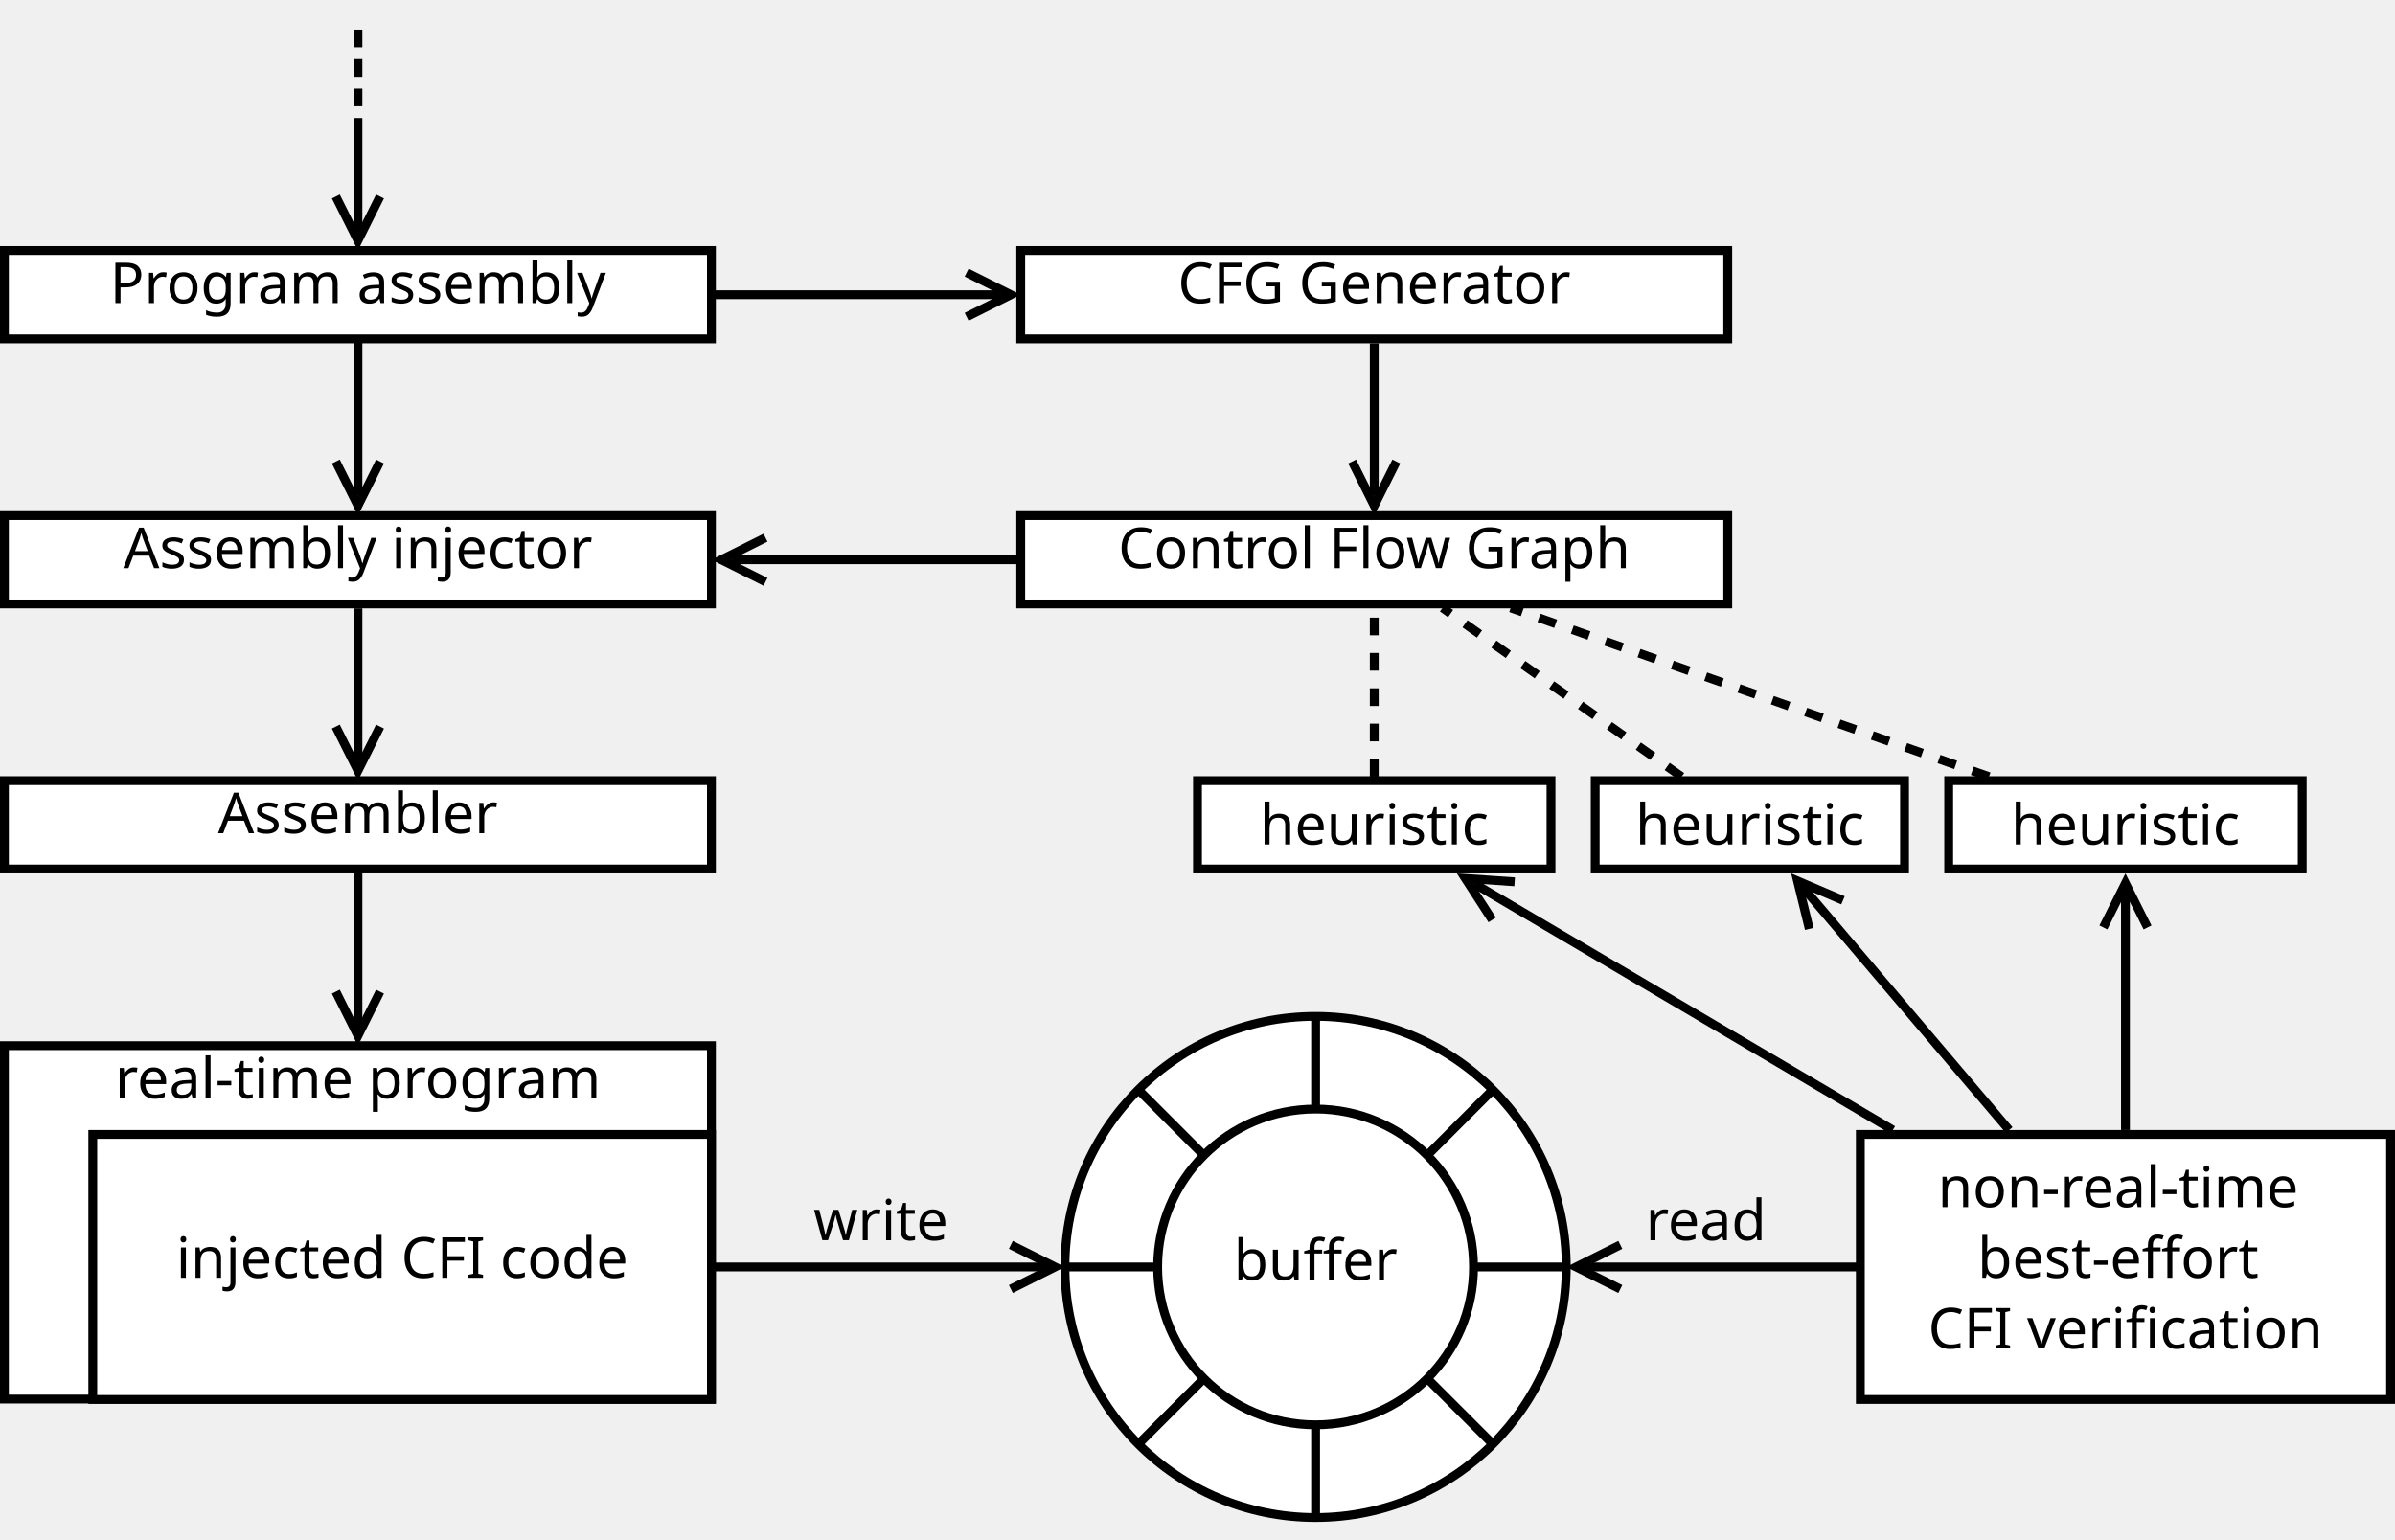
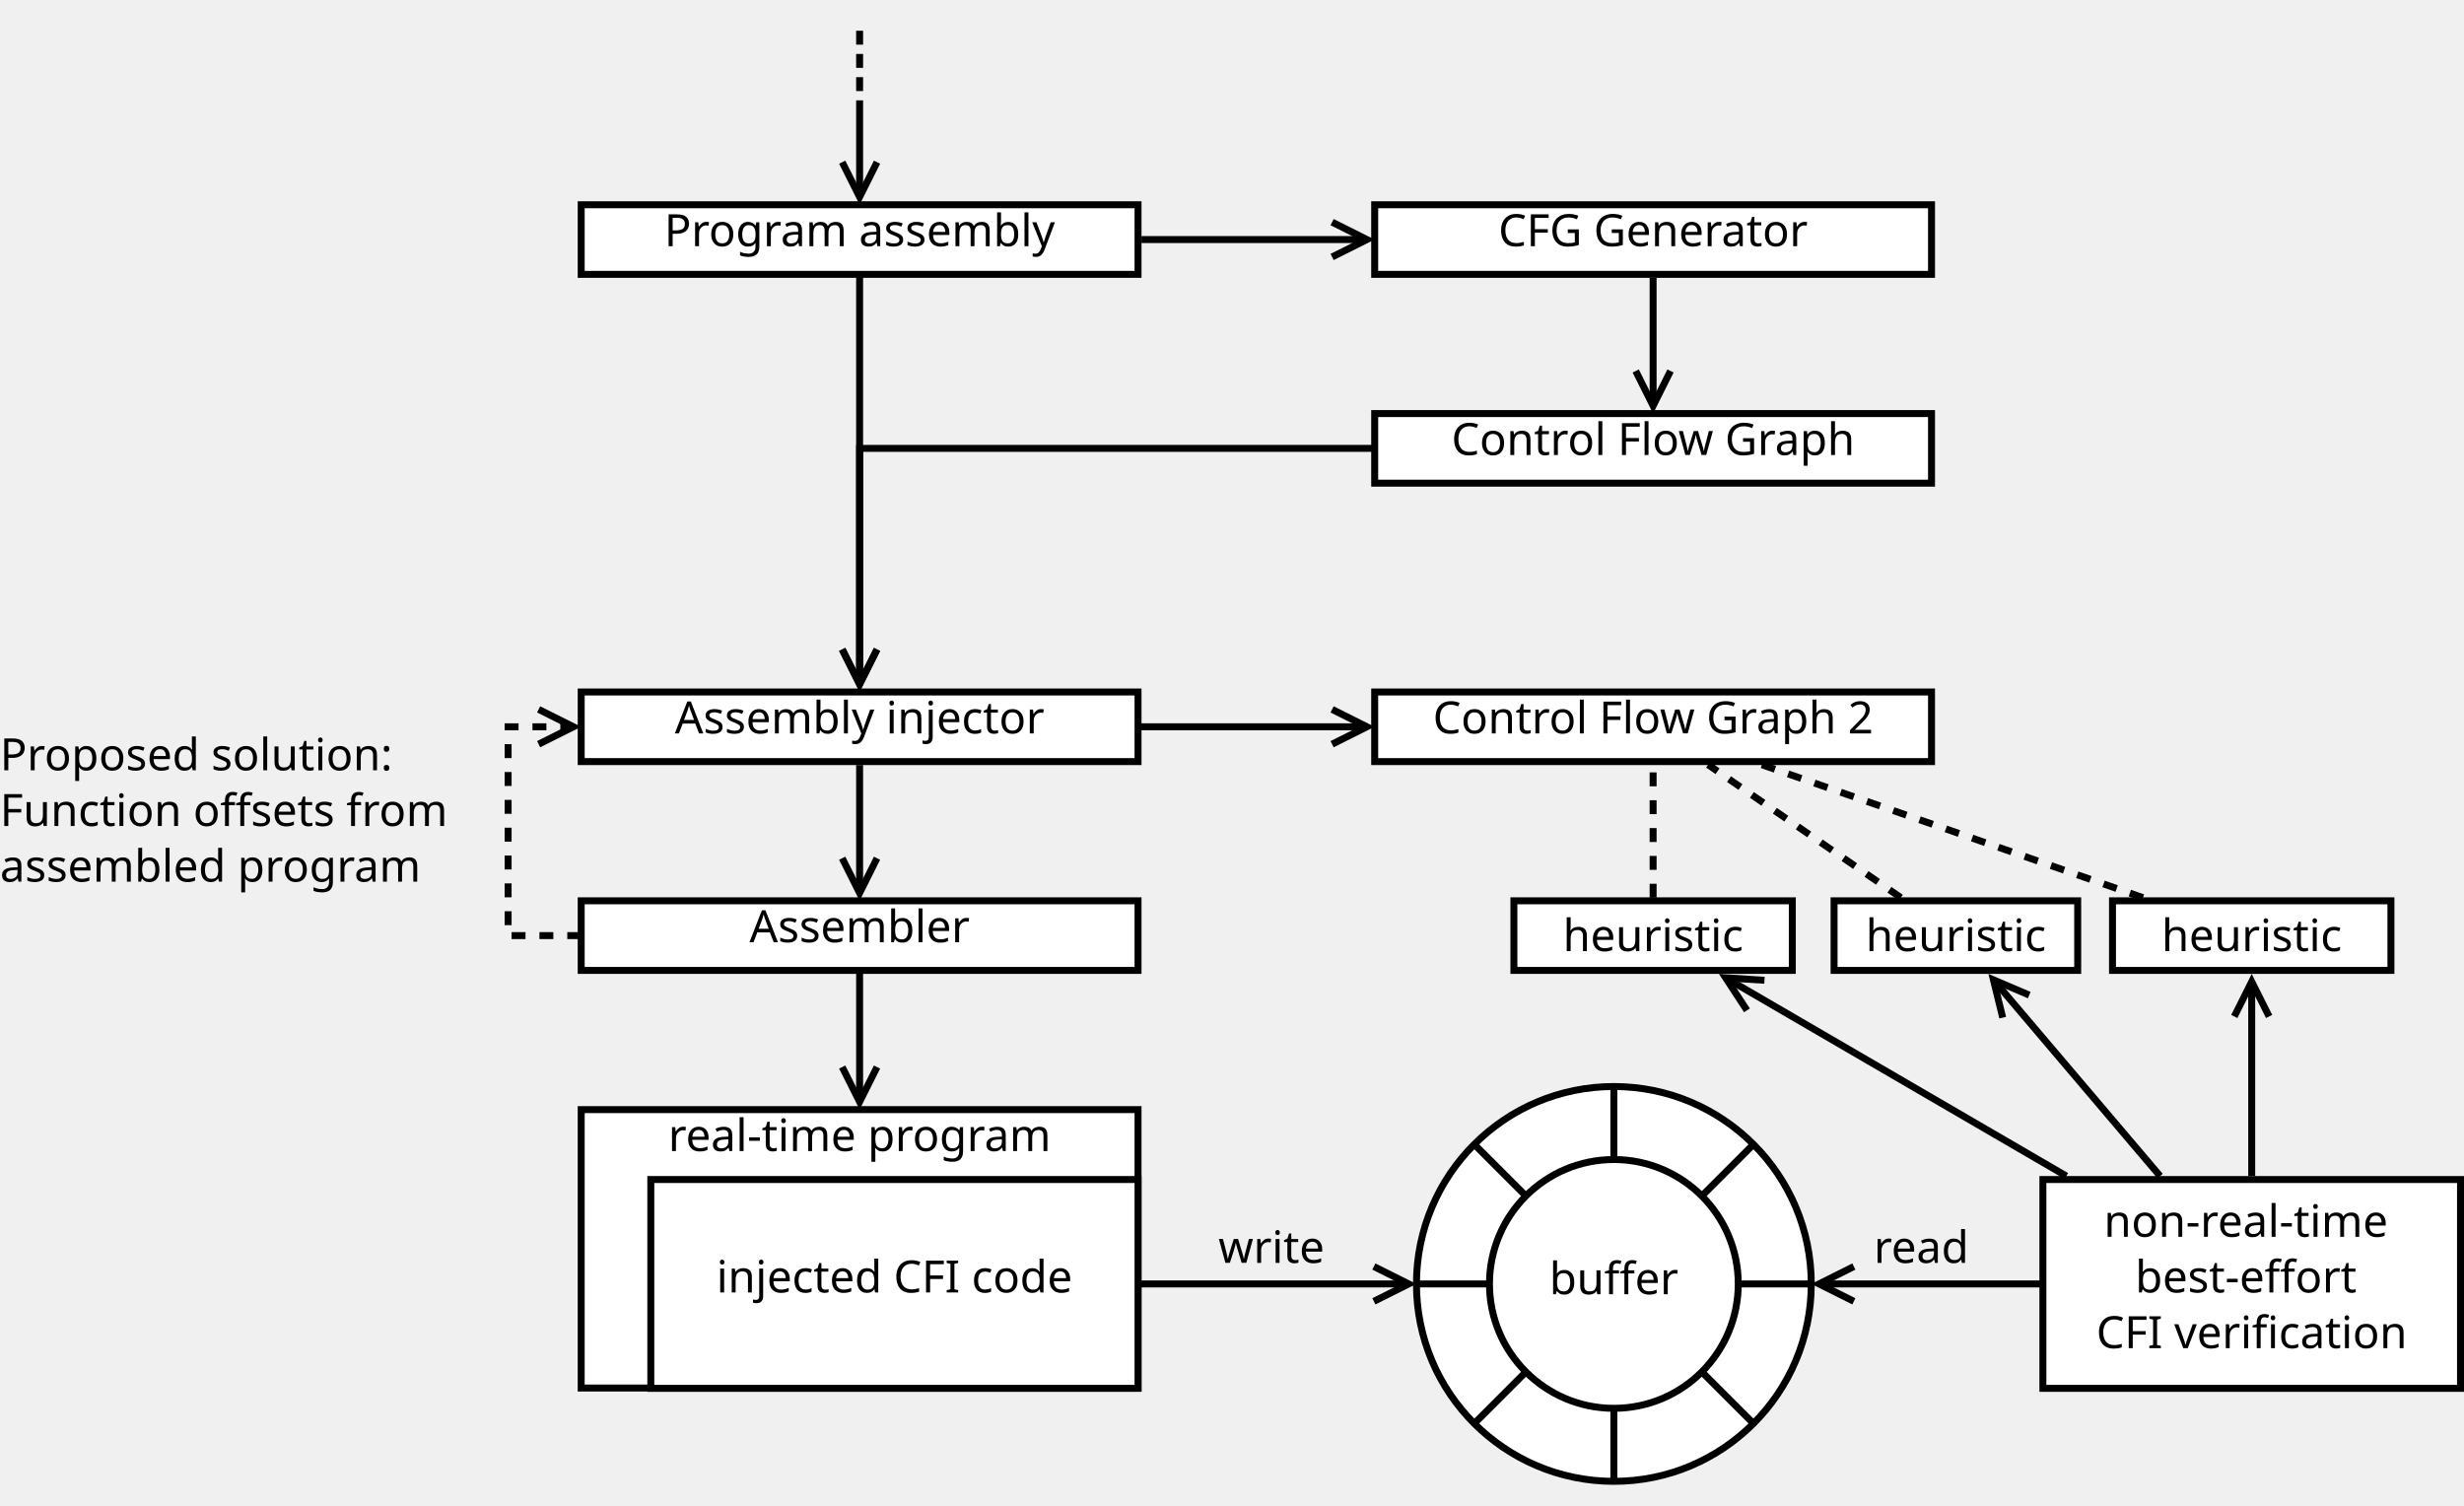
- <svg xmlns="http://www.w3.org/2000/svg" width="28cm" height="18cm" viewBox="439 127 542 341">
+ <svg xmlns="http://www.w3.org/2000/svg" width="36cm" height="22cm" viewBox="273 47 708 421">
  <g>
    <ellipse style="fill: #ffffff" cx="736.724" cy="410.088" rx="56.724" ry="56.724" />
    <ellipse style="fill: none; fill-opacity:0; stroke-width: 2; stroke: #000000" cx="736.724" cy="410.088" rx="56.724" ry="56.724" />
  </g>
  <g>
    <ellipse style="fill: #ffffff" cx="736.724" cy="410.086" rx="35.742" ry="35.742" />
    <ellipse style="fill: none; fill-opacity:0; stroke-width: 2; stroke: #000000" cx="736.724" cy="410.086" rx="35.742" ry="35.742" />
  </g>
  <g>
    <rect style="fill: #ffffff" x="440" y="360" width="160" height="80" />
    <rect style="fill: none; fill-opacity:0; stroke-width: 2; stroke: #000000" x="440" y="360" width="160" height="80" />
  </g>
  <text font-size="12.8" style="fill: #000000;text-anchor:middle;font-family:sans-serif;font-style:normal;font-weight:normal" x="520" y="371.9">
    <tspan x="520" y="371.9">real-time program</tspan>
  </text>
  <g>
    <rect style="fill: #ffffff" x="460" y="380.088" width="140" height="60" />
    <rect style="fill: none; fill-opacity:0; stroke-width: 2; stroke: #000000" x="460" y="380.088" width="140" height="60" />
  </g>
  <text font-size="12.8" style="fill: #000000;text-anchor:middle;font-family:sans-serif;font-style:normal;font-weight:normal" x="530" y="412.538">
    <tspan x="530" y="412.538">injected CFI code</tspan>
  </text>
  <text font-size="12.8" style="fill: #000000;text-anchor:middle;font-family:sans-serif;font-style:normal;font-weight:normal" x="736.724" y="413.038">
    <tspan x="736.724" y="413.038">buffer</tspan>
  </text>
  <g>
    <line style="fill: none; fill-opacity:0; stroke-width: 2; stroke: #000000" x1="600" y1="410.088" x2="675.528" y2="410.088" />
    <polyline style="fill: none; fill-opacity:0; stroke-width: 2; stroke: #000000" points="667.764,415.088 677.764,410.088 667.764,405.088 " />
  </g>
  <text font-size="12.8" style="fill: #000000;text-anchor:middle;font-family:sans-serif;font-style:normal;font-weight:normal" x="640" y="404.038">
    <tspan x="640" y="404.038">write</tspan>
    <tspan x="640" y="420.038" />
  </text>
  <g>
    <rect style="fill: #ffffff" x="860" y="380.088" width="120" height="60" />
    <rect style="fill: none; fill-opacity:0; stroke-width: 2; stroke: #000000" x="860" y="380.088" width="120" height="60" />
  </g>
  <text font-size="12.8" style="fill: #000000;text-anchor:middle;font-family:sans-serif;font-style:normal;font-weight:normal" x="920" y="396.538">
    <tspan x="920" y="396.538">non-real-time</tspan>
    <tspan x="920" y="412.538">best-effort</tspan>
    <tspan x="920" y="428.538">CFI verification</tspan>
  </text>
  <g>
    <line style="fill: none; fill-opacity:0; stroke-width: 2; stroke: #000000" x1="860" y1="410.088" x2="797.92" y2="410.088" />
    <polyline style="fill: none; fill-opacity:0; stroke-width: 2; stroke: #000000" points="805.684,405.088 795.684,410.088 805.684,415.088 " />
  </g>
  <text font-size="12.8" style="fill: #000000;text-anchor:middle;font-family:sans-serif;font-style:normal;font-weight:normal" x="826.724" y="404.038">
    <tspan x="826.724" y="404.038">read</tspan>
    <tspan x="826.724" y="420.038" />
  </text>
  <g>
-     <rect style="fill: #ffffff" x="710" y="300" width="80" height="20" />
-     <rect style="fill: none; fill-opacity:0; stroke-width: 2; stroke: #000000" x="710" y="300" width="80" height="20" />
+     <rect style="fill: #ffffff" x="708" y="300" width="80" height="20" />
+     <rect style="fill: none; fill-opacity:0; stroke-width: 2; stroke: #000000" x="708" y="300" width="80" height="20" />
  </g>
-   <text font-size="12.8" style="fill: #000000;text-anchor:middle;font-family:sans-serif;font-style:normal;font-weight:normal" x="750" y="314.45">
-     <tspan x="750" y="314.45">heuristic</tspan>
+   <text font-size="12.8" style="fill: #000000;text-anchor:middle;font-family:sans-serif;font-style:normal;font-weight:normal" x="748" y="314.45">
+     <tspan x="748" y="314.45">heuristic</tspan>
  </text>
  <g>
    <rect style="fill: #ffffff" x="800" y="300" width="70" height="20" />
    <rect style="fill: none; fill-opacity:0; stroke-width: 2; stroke: #000000" x="800" y="300" width="70" height="20" />
  </g>
  <text font-size="12.8" style="fill: #000000;text-anchor:middle;font-family:sans-serif;font-style:normal;font-weight:normal" x="835" y="314.45">
    <tspan x="835" y="314.45">heuristic</tspan>
  </text>
  <g>
    <rect style="fill: #ffffff" x="880" y="300" width="80" height="20" />
    <rect style="fill: none; fill-opacity:0; stroke-width: 2; stroke: #000000" x="880" y="300" width="80" height="20" />
  </g>
  <text font-size="12.8" style="fill: #000000;text-anchor:middle;font-family:sans-serif;font-style:normal;font-weight:normal" x="920" y="314.45">
    <tspan x="920" y="314.45">heuristic</tspan>
  </text>
  <line style="fill: none; fill-opacity:0; stroke-width: 2; stroke: #000000" x1="736.724" y1="353.364" x2="736.724" y2="374.344" />
  <line style="fill: none; fill-opacity:0; stroke-width: 2; stroke: #000000" x1="696.614" y1="369.978" x2="711.45" y2="384.814" />
  <line style="fill: none; fill-opacity:0; stroke-width: 2; stroke: #000000" x1="700.982" y1="410.088" x2="680" y2="410.088" />
  <line style="fill: none; fill-opacity:0; stroke-width: 2; stroke: #000000" x1="711.45" y1="435.36" x2="696.614" y2="450.198" />
  <line style="fill: none; fill-opacity:0; stroke-width: 2; stroke: #000000" x1="736.724" y1="445.83" x2="736.724" y2="466.812" />
  <line style="fill: none; fill-opacity:0; stroke-width: 2; stroke: #000000" x1="761.998" y1="435.36" x2="776.834" y2="450.198" />
  <line style="fill: none; fill-opacity:0; stroke-width: 2; stroke: #000000" x1="772.466" y1="410.088" x2="793.448" y2="410.088" />
  <line style="fill: none; fill-opacity:0; stroke-width: 2; stroke: #000000" x1="761.998" y1="384.814" x2="776.834" y2="369.978" />
  <g>
    <rect style="fill: #ffffff" x="440" y="240" width="160" height="20" />
    <rect style="fill: none; fill-opacity:0; stroke-width: 2; stroke: #000000" x="440" y="240" width="160" height="20" />
  </g>
  <text font-size="12.8" style="fill: #000000;text-anchor:middle;font-family:sans-serif;font-style:normal;font-weight:normal" x="520" y="251.9">
    <tspan x="520" y="251.9">Assembly injector</tspan>
  </text>
  <g>
    <rect style="fill: #ffffff" x="440" y="300" width="160" height="20" />
    <rect style="fill: none; fill-opacity:0; stroke-width: 2; stroke: #000000" x="440" y="300" width="160" height="20" />
  </g>
  <text font-size="12.8" style="fill: #000000;text-anchor:middle;font-family:sans-serif;font-style:normal;font-weight:normal" x="520" y="311.9">
    <tspan x="520" y="311.9">Assembler</tspan>
  </text>
  <g>
    <line style="fill: none; fill-opacity:0; stroke-width: 2; stroke: #000000" x1="520" y1="260.999" x2="520" y2="295.528" />
    <polyline style="fill: none; fill-opacity:0; stroke-width: 2; stroke: #000000" points="515,287.764 520,297.764 525,287.764 " />
  </g>
  <g>
    <line style="fill: none; fill-opacity:0; stroke-width: 2; stroke: #000000" x1="520" y1="320" x2="520" y2="355.528" />
    <polyline style="fill: none; fill-opacity:0; stroke-width: 2; stroke: #000000" points="515,347.764 520,357.764 525,347.764 " />
  </g>
  <g>
-     <rect style="fill: #ffffff" x="670" y="180" width="160" height="20" />
-     <rect style="fill: none; fill-opacity:0; stroke-width: 2; stroke: #000000" x="670" y="180" width="160" height="20" />
+     <rect style="fill: #ffffff" x="668" y="100" width="160" height="20" />
+     <rect style="fill: none; fill-opacity:0; stroke-width: 2; stroke: #000000" x="668" y="100" width="160" height="20" />
  </g>
-   <text font-size="12.8" style="fill: #000000;text-anchor:middle;font-family:sans-serif;font-style:normal;font-weight:normal" x="750" y="191.9">
-     <tspan x="750" y="191.9">CFG Generator</tspan>
+   <text font-size="12.8" style="fill: #000000;text-anchor:middle;font-family:sans-serif;font-style:normal;font-weight:normal" x="748" y="111.9">
+     <tspan x="748" y="111.9">CFG Generator</tspan>
  </text>
  <g>
-     <rect style="fill: #ffffff" x="670" y="240" width="160" height="20" />
-     <rect style="fill: none; fill-opacity:0; stroke-width: 2; stroke: #000000" x="670" y="240" width="160" height="20" />
+     <rect style="fill: #ffffff" x="668" y="240" width="160" height="20" />
+     <rect style="fill: none; fill-opacity:0; stroke-width: 2; stroke: #000000" x="668" y="240" width="160" height="20" />
  </g>
-   <text font-size="12.8" style="fill: #000000;text-anchor:middle;font-family:sans-serif;font-style:normal;font-weight:normal" x="750" y="251.9">
-     <tspan x="750" y="251.9">Control Flow Graph</tspan>
+   <text font-size="12.8" style="fill: #000000;text-anchor:middle;font-family:sans-serif;font-style:normal;font-weight:normal" x="748" y="251.9">
+     <tspan x="748" y="251.9">Control Flow Graph 2</tspan>
  </text>
  <g>
-     <rect style="fill: #ffffff" x="440" y="180" width="160" height="20" />
-     <rect style="fill: none; fill-opacity:0; stroke-width: 2; stroke: #000000" x="440" y="180" width="160" height="20" />
+     <rect style="fill: #ffffff" x="440" y="100" width="160" height="20" />
+     <rect style="fill: none; fill-opacity:0; stroke-width: 2; stroke: #000000" x="440" y="100" width="160" height="20" />
  </g>
-   <text font-size="12.8" style="fill: #000000;text-anchor:middle;font-family:sans-serif;font-style:normal;font-weight:normal" x="520" y="191.9">
-     <tspan x="520" y="191.9">Program assembly</tspan>
+   <text font-size="12.8" style="fill: #000000;text-anchor:middle;font-family:sans-serif;font-style:normal;font-weight:normal" x="520" y="111.9">
+     <tspan x="520" y="111.9">Program assembly</tspan>
  </text>
  <g>
-     <line style="fill: none; fill-opacity:0; stroke-width: 2; stroke: #000000" x1="600.933" y1="190" x2="665.528" y2="190" />
-     <polyline style="fill: none; fill-opacity:0; stroke-width: 2; stroke: #000000" points="657.764,195 667.764,190 657.764,185 " />
+     <line style="fill: none; fill-opacity:0; stroke-width: 2; stroke: #000000" x1="600.974" y1="110" x2="663.528" y2="110" />
+     <polyline style="fill: none; fill-opacity:0; stroke-width: 2; stroke: #000000" points="655.764,115 665.764,110 655.764,105 " />
  </g>
  <g>
-     <line style="fill: none; fill-opacity:0; stroke-width: 2; stroke: #000000" x1="520" y1="200" x2="520" y2="235.528" />
+     <line style="fill: none; fill-opacity:0; stroke-width: 2; stroke: #000000" x1="520" y1="120" x2="520" y2="235.528" />
    <polyline style="fill: none; fill-opacity:0; stroke-width: 2; stroke: #000000" points="515,227.764 520,237.764 525,227.764 " />
  </g>
  <g>
-     <line style="fill: none; fill-opacity:0; stroke-width: 2; stroke: #000000" x1="750" y1="200.999" x2="750" y2="235.528" />
-     <polyline style="fill: none; fill-opacity:0; stroke-width: 2; stroke: #000000" points="745,227.764 750,237.764 755,227.764 " />
+     <line style="fill: none; fill-opacity:0; stroke-width: 2; stroke: #000000" x1="748" y1="120.999" x2="748" y2="155.528" />
+     <polyline style="fill: none; fill-opacity:0; stroke-width: 2; stroke: #000000" points="743,147.764 748,157.764 753,147.764 " />
  </g>
  <g>
-     <line style="fill: none; fill-opacity:0; stroke-width: 2; stroke: #000000" x1="669.067" y1="250" x2="604.472" y2="250" />
-     <polyline style="fill: none; fill-opacity:0; stroke-width: 2; stroke: #000000" points="612.236,245 602.236,250 612.236,255 " />
+     <line style="fill: none; fill-opacity:0; stroke-width: 2; stroke: #000000" x1="600" y1="250" x2="663.528" y2="250" />
+     <polyline style="fill: none; fill-opacity:0; stroke-width: 2; stroke: #000000" points="655.764,255 665.764,250 655.764,245 " />
  </g>
-   <line style="fill: none; fill-opacity:0; stroke-width: 2; stroke-dasharray: 4; stroke: #000000" x1="750" y1="299.102" x2="750" y2="260.898" />
-   <line style="fill: none; fill-opacity:0; stroke-width: 2; stroke-dasharray: 4; stroke: #000000" x1="819.561" y1="299.102" x2="765.439" y2="260.898" />
+   <line style="fill: none; fill-opacity:0; stroke-width: 2; stroke-dasharray: 4; stroke: #000000" x1="748" y1="299.102" x2="748" y2="260.898" />
+   <line style="fill: none; fill-opacity:0; stroke-width: 2; stroke-dasharray: 4; stroke: #000000" x1="819.197" y1="299.102" x2="763.803" y2="260.898" />
  <g>
-     <line style="fill: none; fill-opacity:0; stroke-width: 2; stroke: #000000" x1="867.352" y1="379.092" x2="772.541" y2="323.271" />
-     <polyline style="fill: none; fill-opacity:0; stroke-width: 2; stroke: #000000" points="781.768,322.901 770.614,322.137 776.695,331.519 " />
+     <line style="fill: none; fill-opacity:0; stroke-width: 2; stroke: #000000" x1="866.733" y1="379.092" x2="770.772" y2="323.251" />
+     <polyline style="fill: none; fill-opacity:0; stroke-width: 2; stroke: #000000" points="779.998,322.835 768.84,322.127 774.968,331.478 " />
  </g>
  <g>
    <line style="fill: none; fill-opacity:0; stroke-width: 2; stroke: #000000" x1="893.676" y1="379.092" x2="847.238" y2="324.411" />
    <polyline style="fill: none; fill-opacity:0; stroke-width: 2; stroke: #000000" points="856.075,327.092 845.791,322.706 848.453,333.565 " />
  </g>
  <g>
    <line style="fill: none; fill-opacity:0; stroke-width: 2; stroke: #000000" x1="920" y1="379.092" x2="920" y2="325.474" />
    <polyline style="fill: none; fill-opacity:0; stroke-width: 2; stroke: #000000" points="925,333.238 920,323.238 915,333.238 " />
  </g>
-   <line style="fill: none; fill-opacity:0; stroke-width: 2; stroke-dasharray: 4; stroke: #000000" x1="889.121" y1="299.102" x2="780.879" y2="260.898" />
+   <line style="fill: none; fill-opacity:0; stroke-width: 2; stroke-dasharray: 4; stroke: #000000" x1="888.758" y1="299.102" x2="779.242" y2="260.898" />
  <g>
-     <line style="fill: none; fill-opacity:0; stroke-width: 2; stroke: #000000" x1="520" y1="150" x2="520" y2="175.528" />
-     <line style="fill: none; fill-opacity:0; stroke-width: 2; stroke: #000000" x1="520" y1="130" x2="520" y2="134" />
-     <line style="fill: none; fill-opacity:0; stroke-width: 2; stroke: #000000" x1="520" y1="136.667" x2="520" y2="140.667" />
-     <line style="fill: none; fill-opacity:0; stroke-width: 2; stroke: #000000" x1="520" y1="143.333" x2="520" y2="147.333" />
-     <polyline style="fill: none; fill-opacity:0; stroke-width: 2; stroke: #000000" points="515,167.764 520,177.764 525,167.764 " />
+     <line style="fill: none; fill-opacity:0; stroke-width: 2; stroke: #000000" x1="520" y1="70" x2="520" y2="95.528" />
+     <line style="fill: none; fill-opacity:0; stroke-width: 2; stroke: #000000" x1="520" y1="50" x2="520" y2="54" />
+     <line style="fill: none; fill-opacity:0; stroke-width: 2; stroke: #000000" x1="520" y1="56.667" x2="520" y2="60.667" />
+     <line style="fill: none; fill-opacity:0; stroke-width: 2; stroke: #000000" x1="520" y1="63.333" x2="520" y2="67.333" />
+     <polyline style="fill: none; fill-opacity:0; stroke-width: 2; stroke: #000000" points="515,87.764 520,97.764 525,87.764 " />
  </g>
+   <g>
+     <rect style="fill: #ffffff" x="668" y="160" width="160" height="20" />
+     <rect style="fill: none; fill-opacity:0; stroke-width: 2; stroke: #000000" x="668" y="160" width="160" height="20" />
+   </g>
+   <text font-size="12.8" style="fill: #000000;text-anchor:middle;font-family:sans-serif;font-style:normal;font-weight:normal" x="748" y="171.9">
+     <tspan x="748" y="171.9">Control Flow Graph</tspan>
+   </text>
+   <g>
+     <polyline style="fill: none; fill-opacity:0; stroke-width: 2; stroke: #000000" points="668,170 520,170 520,235.528 " />
+     <polyline style="fill: none; fill-opacity:0; stroke-width: 2; stroke: #000000" points="515,227.764 520,237.764 525,227.764 " />
+   </g>
+   <g>
+     <polyline style="fill: none; fill-opacity:0; stroke-width: 2; stroke-dasharray: 4; stroke: #000000" points="440,310 419,310 419,250 435.528,250 " />
+     <polyline style="fill: none; fill-opacity:0; stroke-width: 2; stroke: #000000" points="427.764,255 437.764,250 427.764,245 " />
+   </g>
+   <text font-size="12.8" style="fill: #000000;text-anchor:start;font-family:sans-serif;font-style:normal;font-weight:normal" x="273" y="262.5">
+     <tspan x="273" y="262.5">Proposed solution:</tspan>
+     <tspan x="273" y="278.5">Function offsets from</tspan>
+     <tspan x="273" y="294.5">assembled program</tspan>
+   </text>
</svg>
